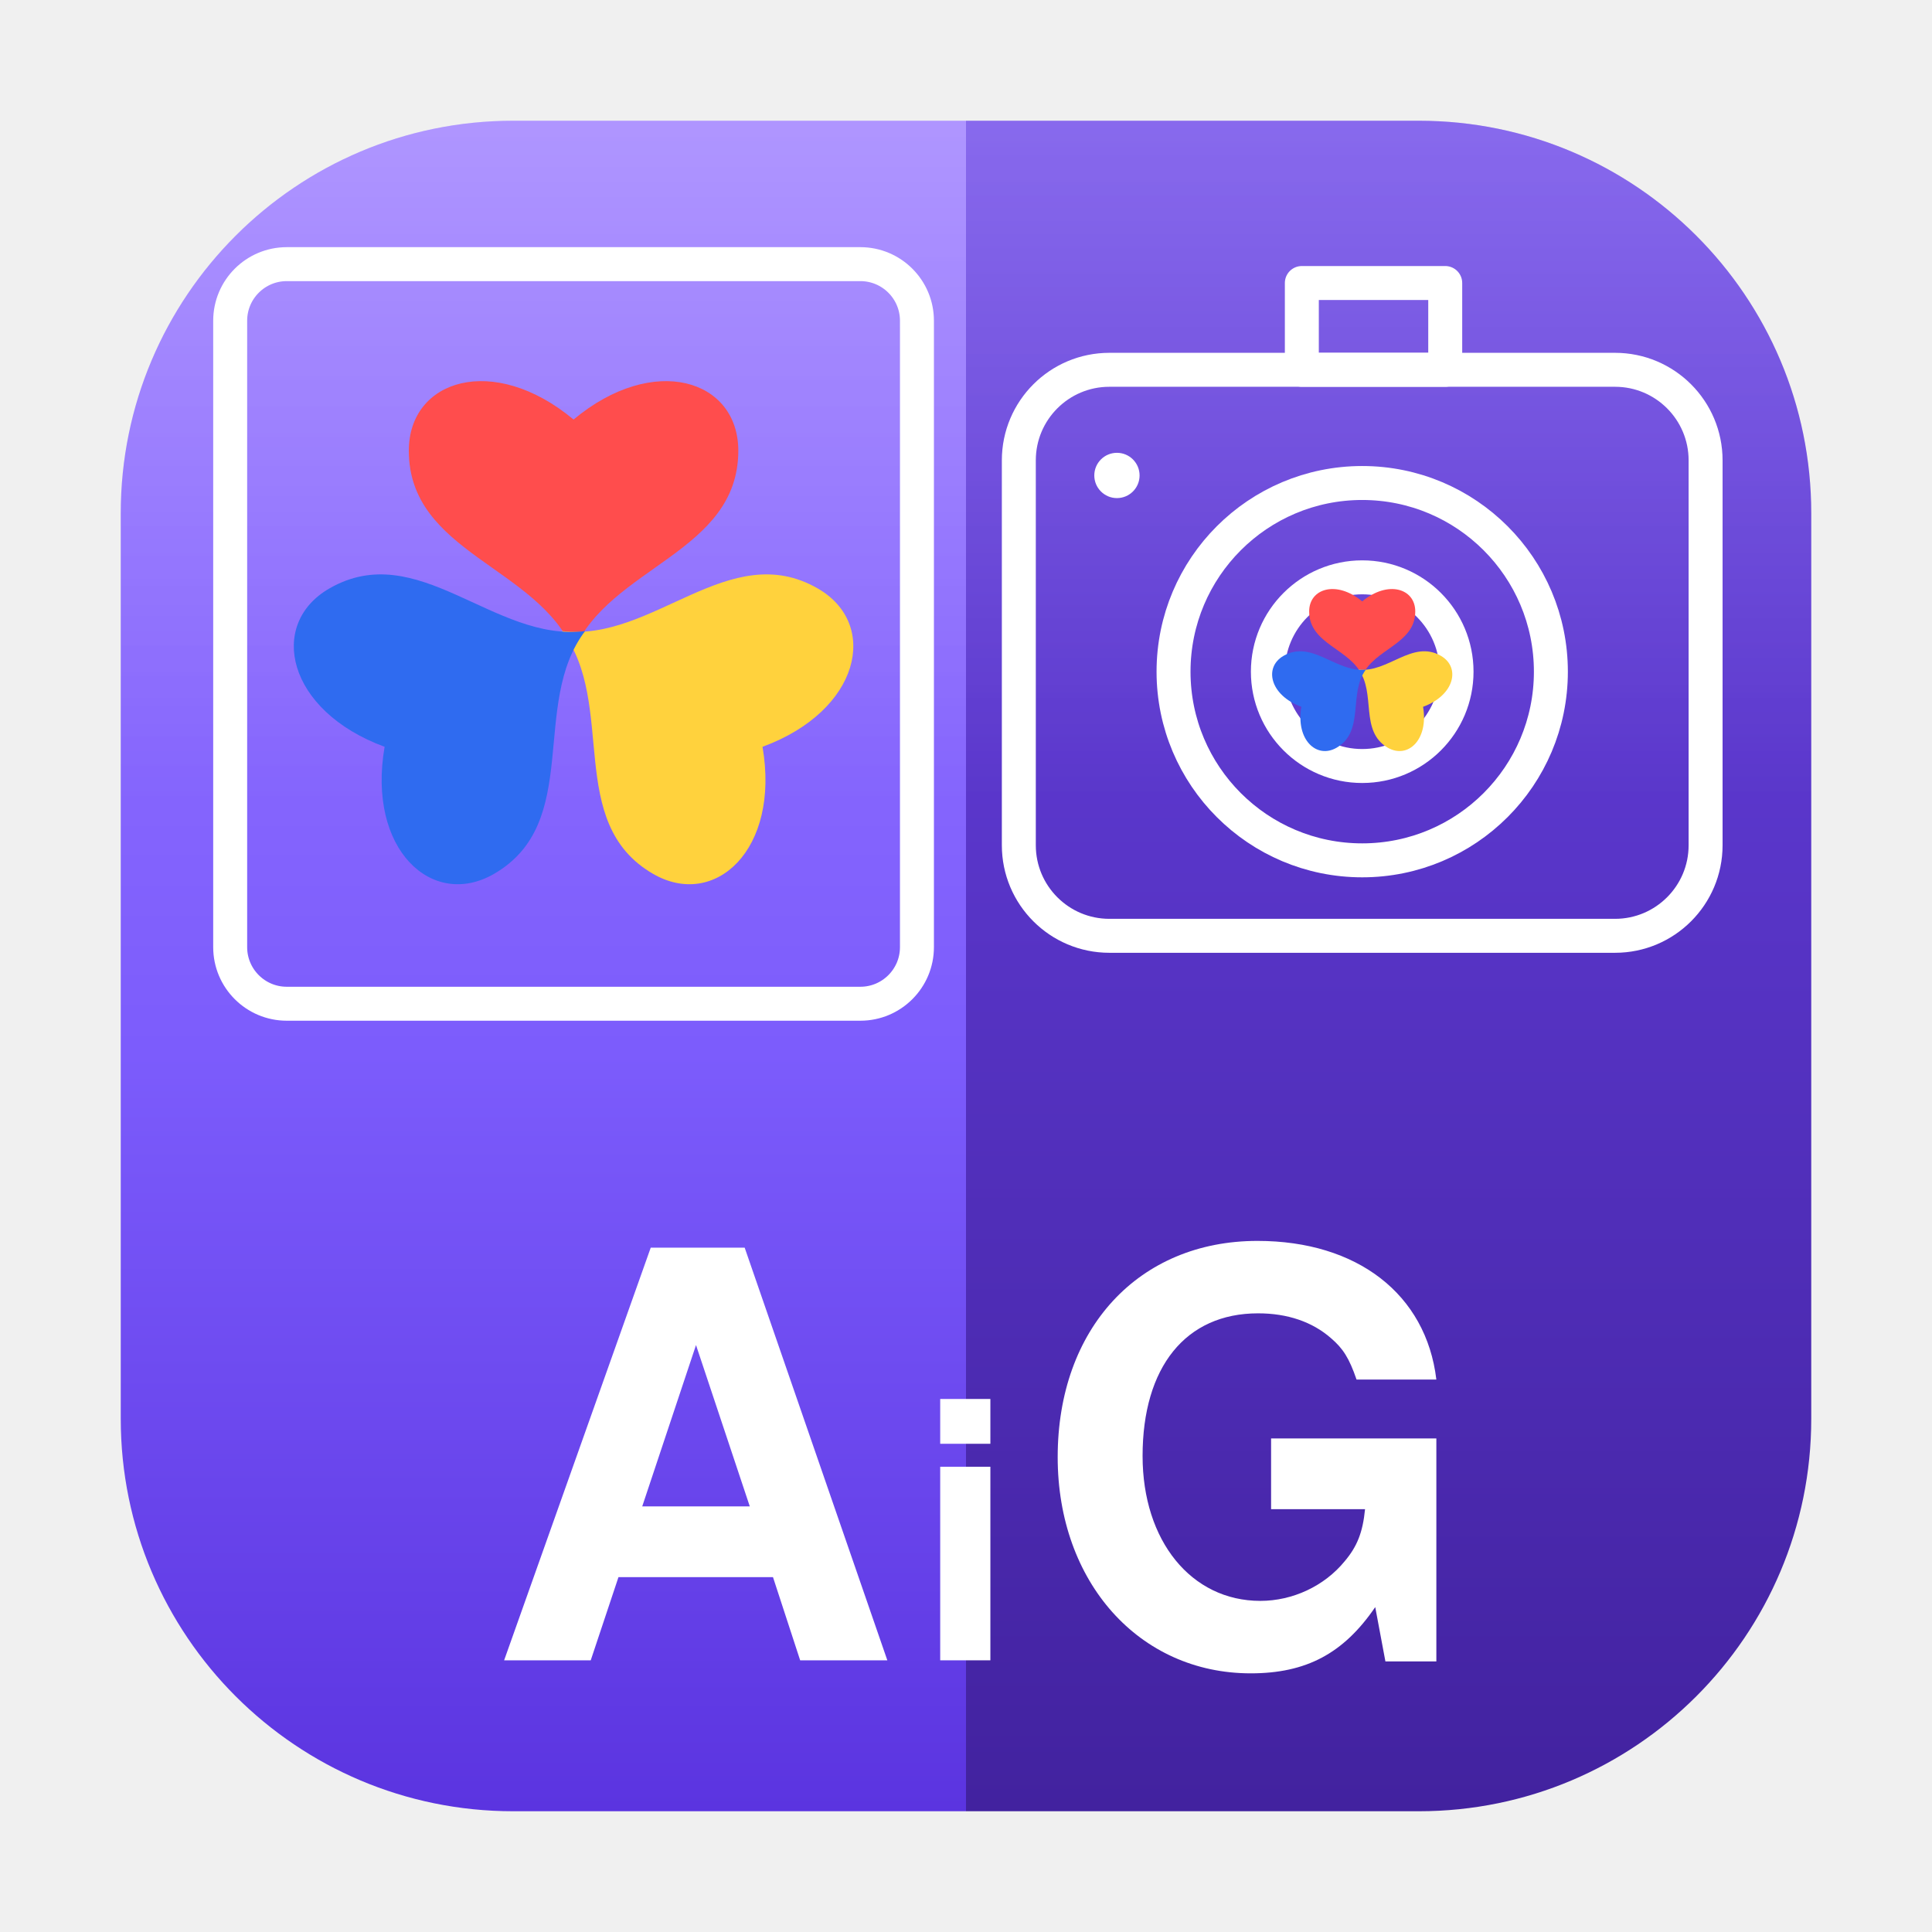
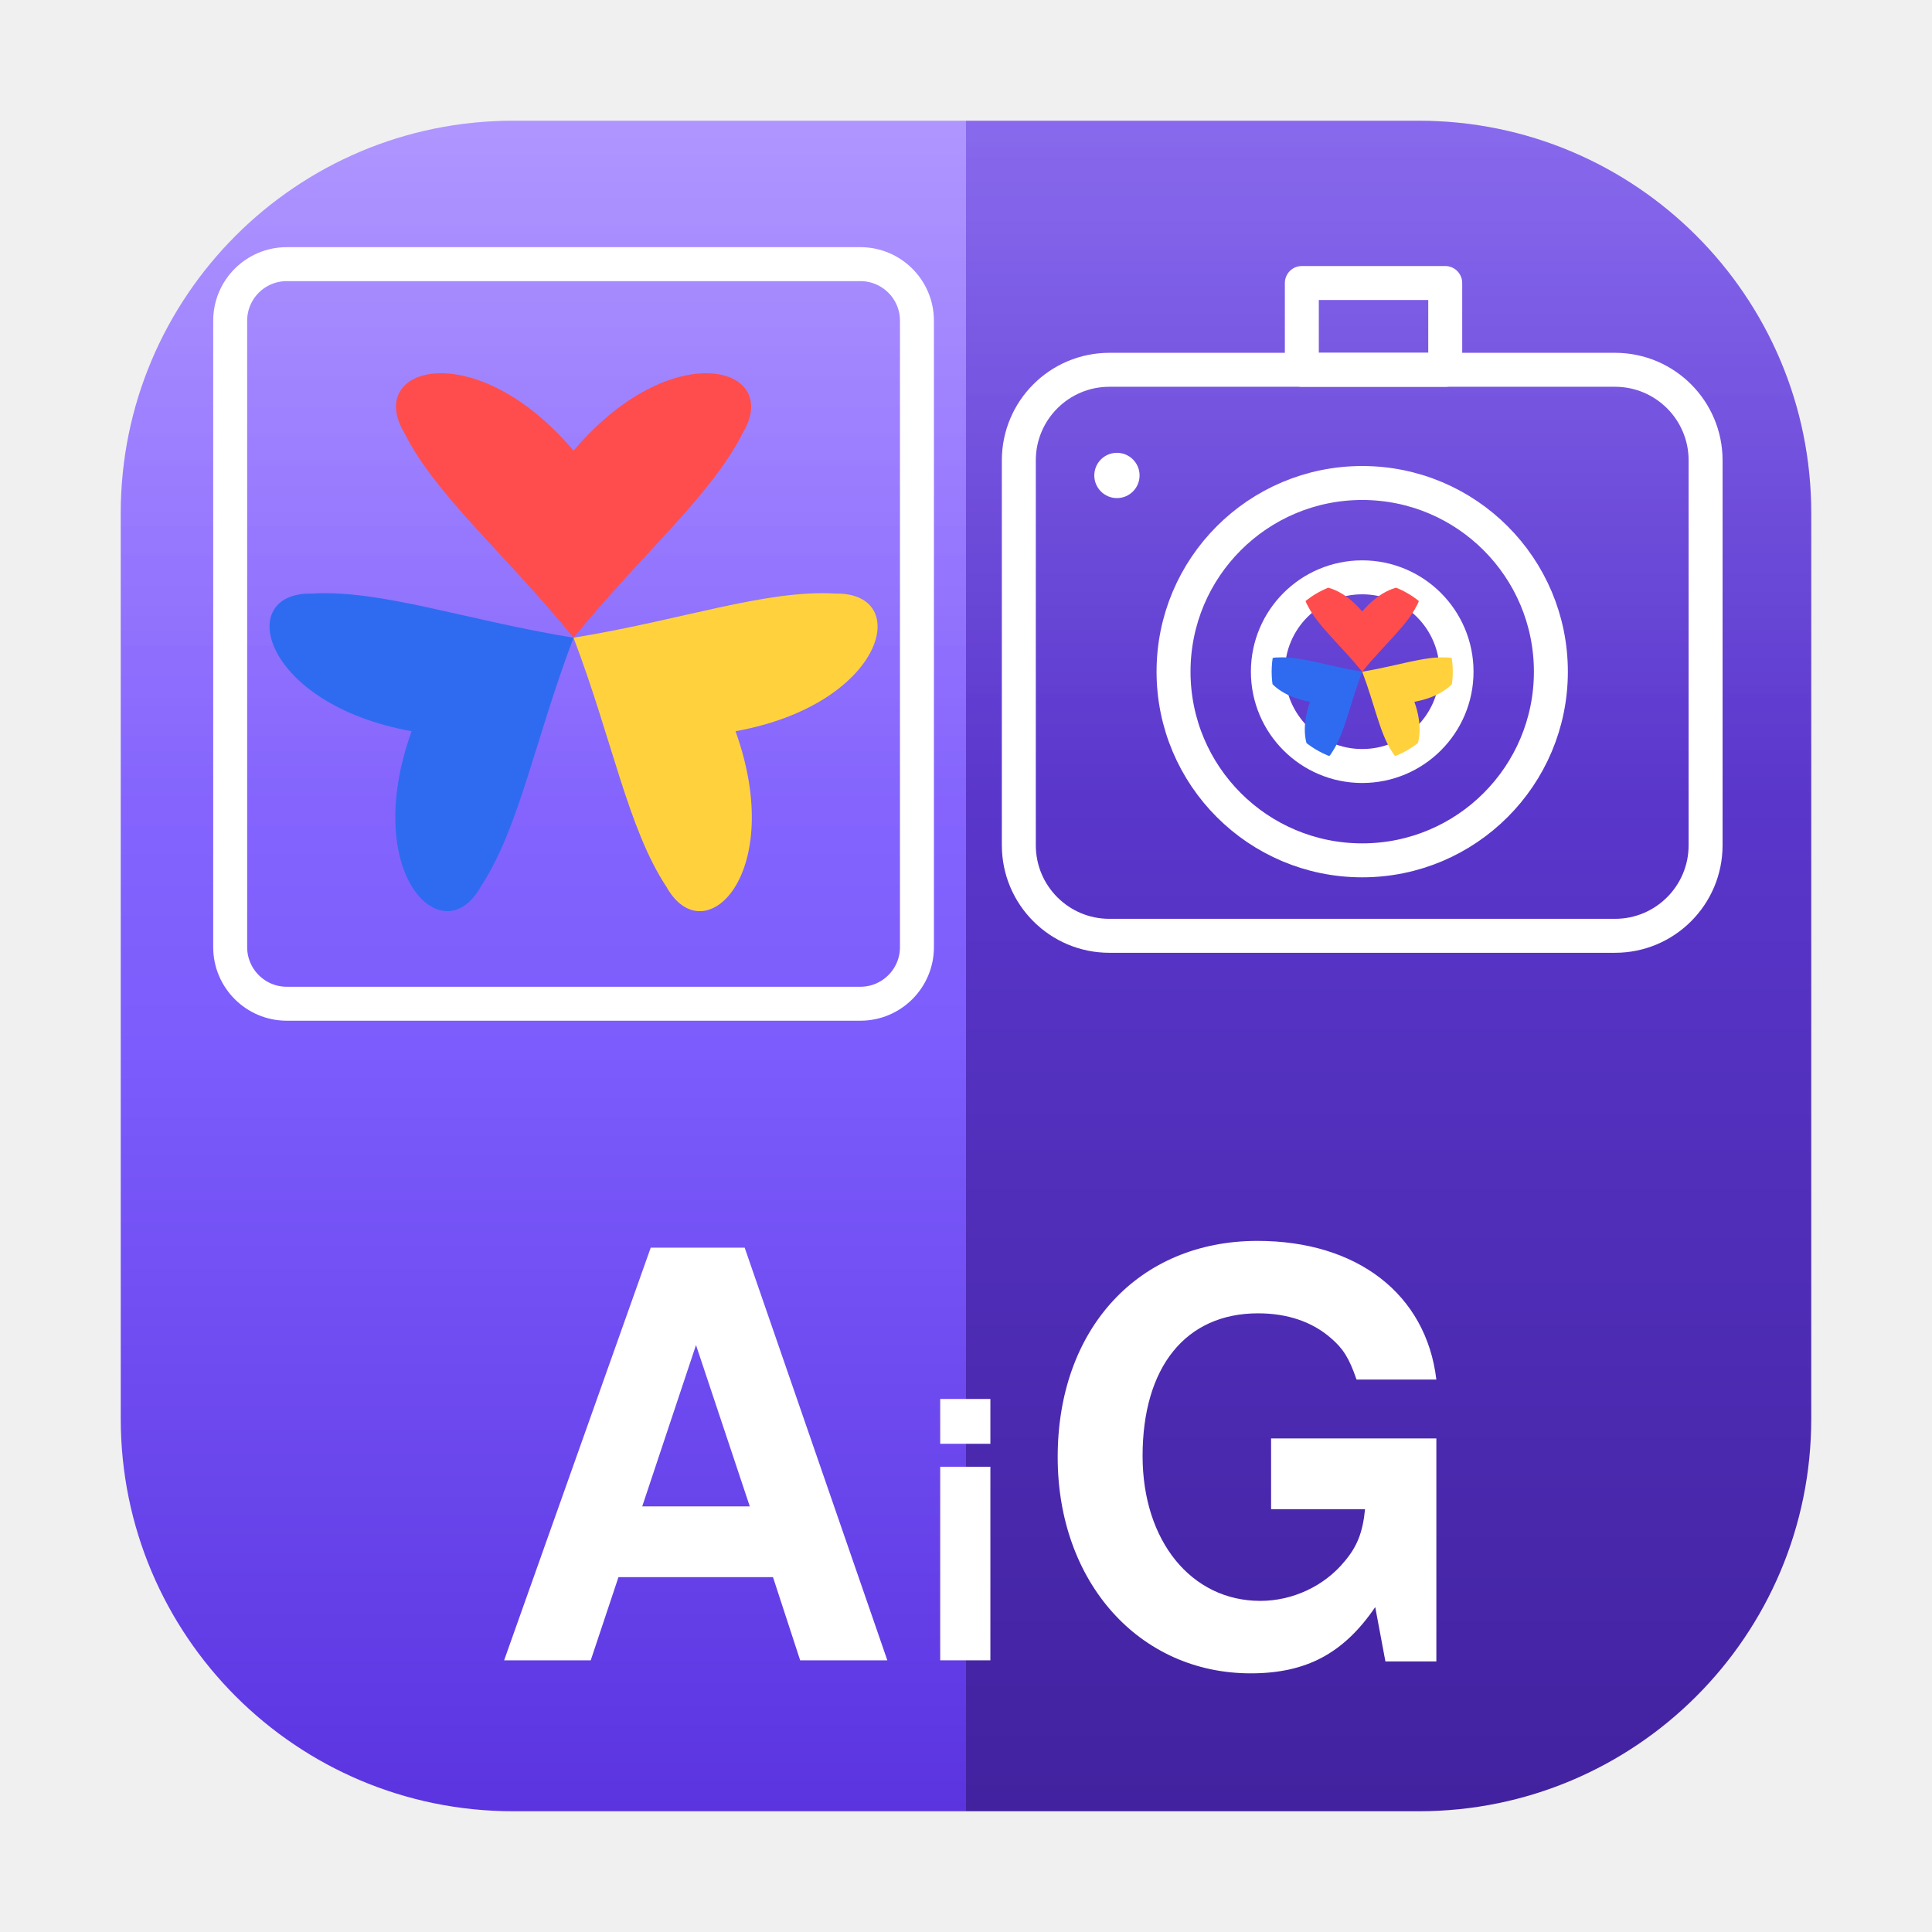
<svg xmlns="http://www.w3.org/2000/svg" width="1024" height="1024" viewBox="0 0 1024 1024">
  <defs>
    <linearGradient id="bg" x1="0" y1="0" x2="0" y2="1">
      <stop offset="0" stop-color="#9b7bff" />
      <stop offset="0.55" stop-color="#7c5cfc" />
      <stop offset="1" stop-color="#5b34e0" />
    </linearGradient>
    <linearGradient id="bgArt" x1="0" y1="0" x2="0" y2="1">
      <stop offset="0" stop-color="#6a44e8" />
      <stop offset="1" stop-color="#42229f" />
    </linearGradient>
    <linearGradient id="sheen" x1="0" y1="0" x2="0" y2="1">
      <stop offset="0" stop-color="#ffffff" stop-opacity="0.20" />
      <stop offset="0.4" stop-color="#ffffff" stop-opacity="0" />
    </linearGradient>
    <clipPath id="round">
      <rect x="64" y="64" width="896" height="896" rx="208" />
    </clipPath>
    <clipPath id="boardClip">
      <rect x="132" y="150" width="344" height="372" rx="22" />
    </clipPath>
    <clipPath id="lensClip">
      <circle cx="722" cy="356" r="48" />
    </clipPath>
    <g id="trio">
      <g fill="#ff4d4d">
-         <path d="M 0 6 C -16 -32 -74 -38 -74 -84 C -74 -116 -36 -128 0 -98                  C 36 -128 74 -116 74 -84 C 74 -38 16 -32 0 6 Z" />
+         <path d="M 0 0 C -31 -38 -62 -64 -76 -92 C -94 -122 -44 -136 0 -84                  C 44 -136 94 -122 76 -92 C 62 -64 31 -38 0 0 Z" />
      </g>
      <g fill="#ffd23d" transform="rotate(120)">
-         <path d="M 0 6 C -16 -32 -74 -38 -74 -84 C -74 -116 -36 -128 0 -98                  C 36 -128 74 -116 74 -84 C 74 -38 16 -32 0 6 Z" />
+         <path d="M 0 0 C -31 -38 -62 -64 -76 -92 C -94 -122 -44 -136 0 -84                  C 44 -136 94 -122 76 -92 C 62 -64 31 -38 0 0 Z" />
      </g>
      <g fill="#2f6bf0" transform="rotate(240)">
-         <path d="M 0 6 C -16 -32 -74 -38 -74 -84 C -74 -116 -36 -128 0 -98                  C 36 -128 74 -116 74 -84 C 74 -38 16 -32 0 6 Z" />
+         <path d="M 0 0 C -31 -38 -62 -64 -76 -92 C -94 -122 -44 -136 0 -84                  C 44 -136 94 -122 76 -92 C 62 -64 31 -38 0 0 Z" />
      </g>
    </g>
  </defs>
  <g clip-path="url(#round)">
    <rect x="64" y="64" width="448" height="896" fill="url(#bg)" />
    <rect x="512" y="64" width="448" height="896" fill="url(#bgArt)" />
    <rect x="64" y="64" width="896" height="896" fill="url(#sheen)" />
  </g>
  <rect x="122" y="140" width="364" height="392" rx="30" fill="none" stroke="#ffffff" stroke-width="18" />
  <g clip-path="url(#boardClip)">
    <use href="#trio" transform="translate(304 338) scale(1.18)" />
  </g>
  <g fill="none" stroke="#ffffff" stroke-width="18" stroke-linecap="round" stroke-linejoin="round">
    <path d="M690 150 h76 v46 h-76 z" />
    <rect x="540" y="196" width="364" height="300" rx="48" />
    <circle cx="722" cy="356" r="100" />
    <circle cx="722" cy="356" r="50" />
    <circle cx="592" cy="252" r="12" fill="#ffffff" stroke="none" />
  </g>
  <g clip-path="url(#lensClip)">
    <use href="#trio" transform="translate(722 356) scale(0.38)" />
  </g>
  <g fill="#ffffff" font-family="Helvetica Neue, Helvetica, Arial, sans-serif" font-weight="800">
    <text x="476" y="880" text-anchor="end" font-size="300">A</text>
    <text x="512" y="880" text-anchor="middle" font-size="190">i</text>
    <text x="548" y="880" text-anchor="start" font-size="300">G</text>
  </g>
</svg>
